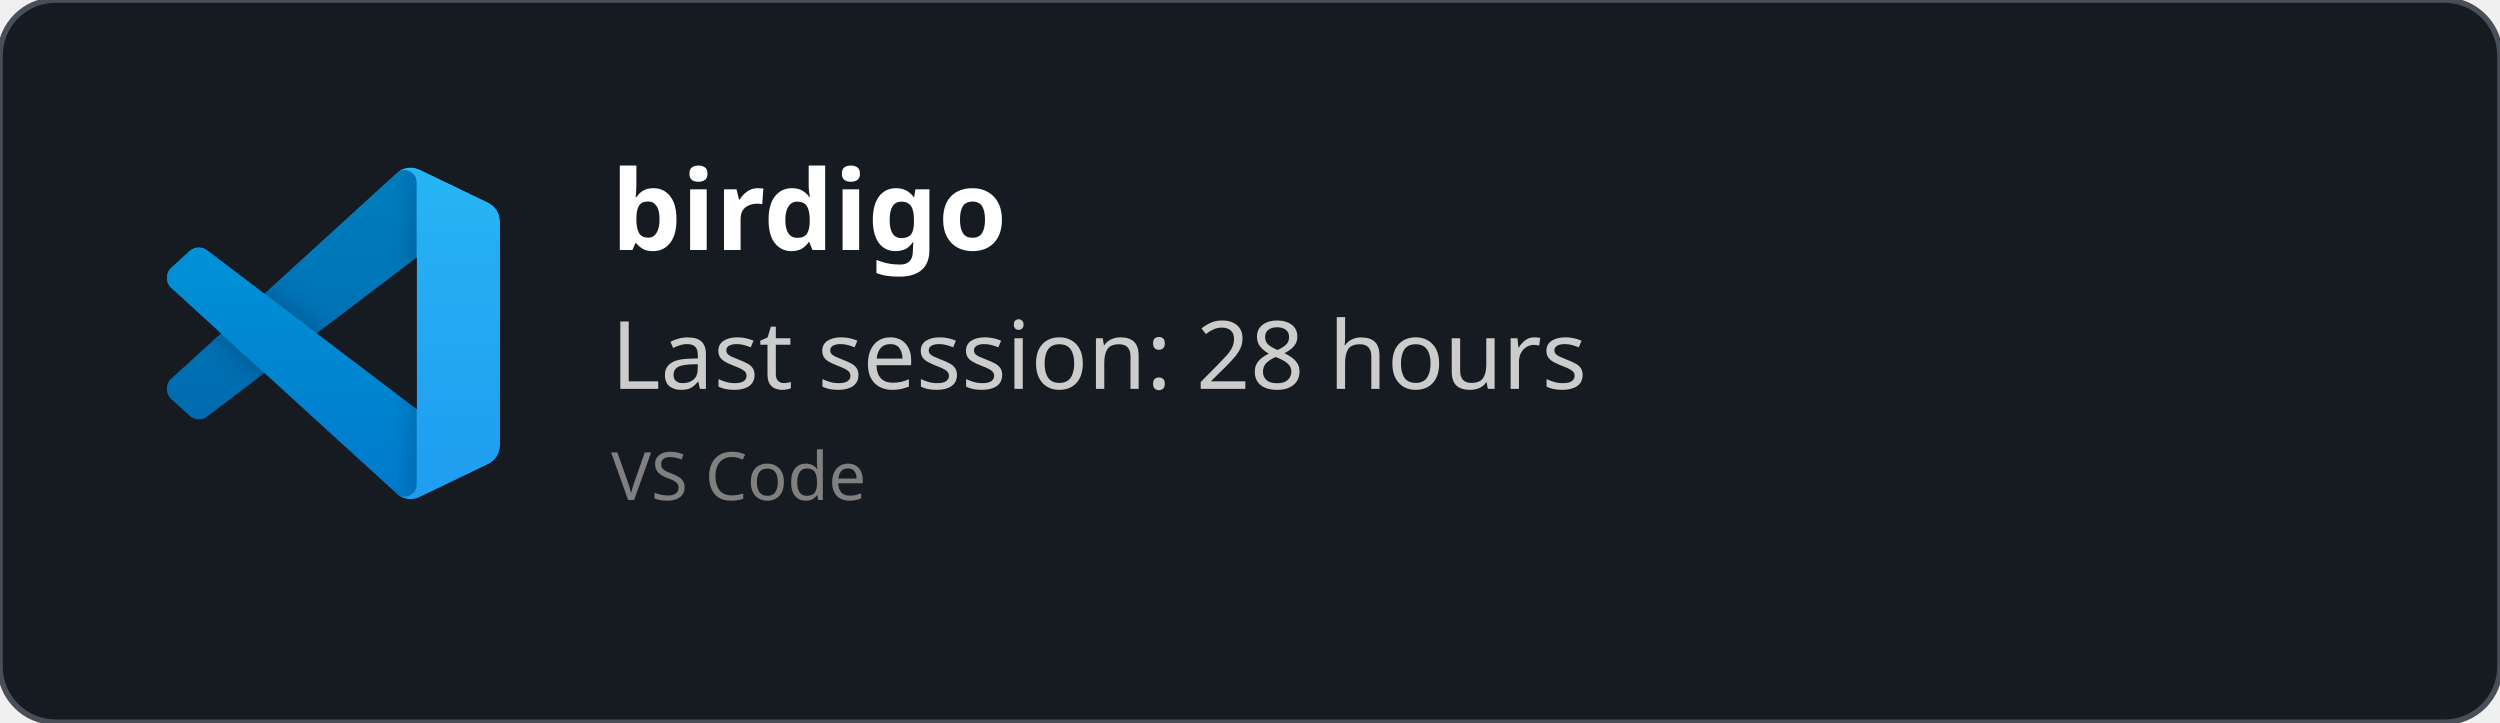
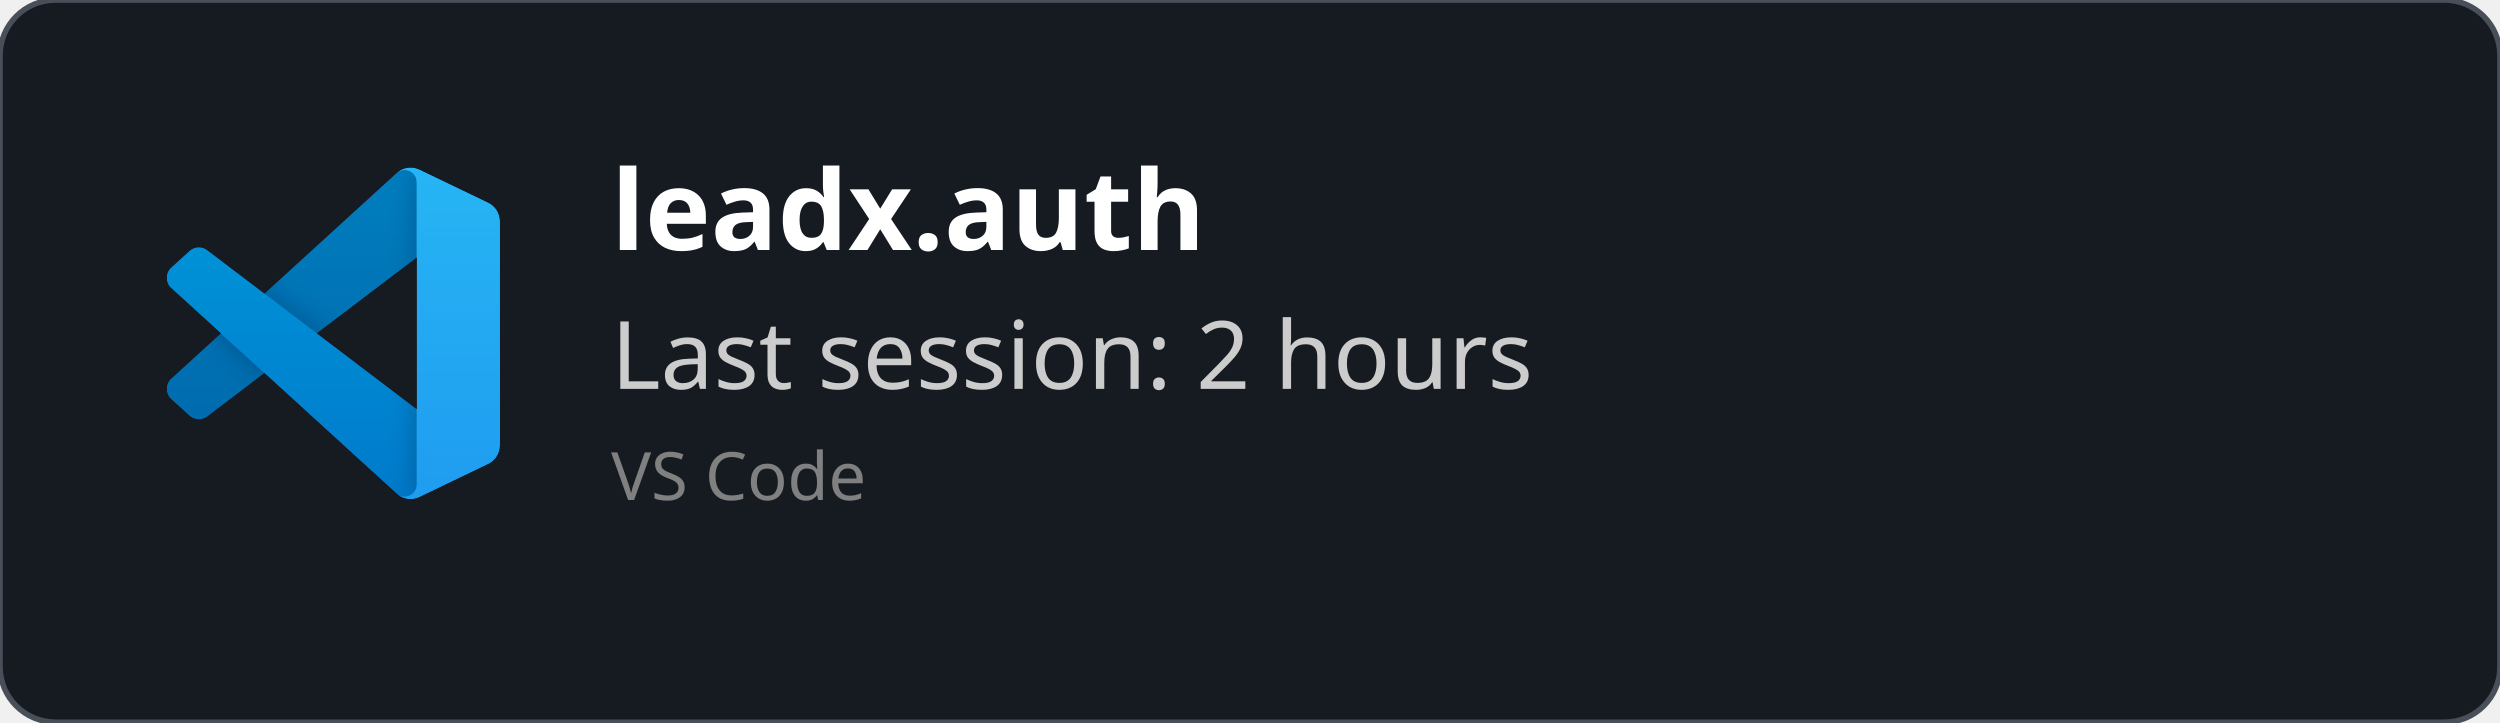
<svg xmlns="http://www.w3.org/2000/svg" width="450" height="130" viewBox="0 0 450 130" fill="none" role="img">
  <style>
    *{
        font-family: 'Segoe UI', Ubuntu, monospace
    }
    </style>
  <defs>
    <clipPath id="horizontalClip" x="20" y="20" width="500" height="200">
      <rect x="90" y="20" width="300" height="50" />
    </clipPath>
  </defs>
  <rect width="450" height="130" fill="rgba(22,27,34)" stroke="#484f58" stroke-width="1" fill-opacity="1" stroke-opacity="1" x="0" y="0" rx="10px" ry="10px">
    </rect>
  <svg width="60" height="60" x="30" y="30" viewBox="0 0 100 100" fill="none" id="vscode">
    <mask id="mask0" mask-type="alpha" maskUnits="userSpaceOnUse" x="0" y="0" width="100" height="100">
      <path fill-rule="evenodd" clip-rule="evenodd" d="M70.912 99.317C72.487 99.931 74.283 99.891 75.873 99.126L96.461 89.22C98.624 88.179 100 85.989 100 83.587V16.413C100 14.011 98.624 11.822 96.461 10.781L75.873 0.874C73.786 -0.13 71.345 0.116 69.513 1.447C69.252 1.637 69.003 1.849 68.769 2.083L29.355 38.041L12.187 25.01C10.589 23.797 8.354 23.896 6.869 25.246L1.363 30.255C-0.453 31.906 -0.455 34.763 1.359 36.417L16.247 50L1.359 63.583C-0.455 65.237 -0.453 68.094 1.363 69.745L6.869 74.754C8.354 76.104 10.589 76.204 12.187 74.99L29.355 61.959L68.769 97.917C69.392 98.541 70.125 99.01 70.912 99.317ZM75.015 27.299L45.109 50L75.015 72.701V27.299Z" fill="white" />
    </mask>
    <g mask="url(#mask0)">
      <path d="M96.461 10.796L75.857 0.876C73.472 -0.273 70.622 0.212 68.75 2.083L1.299 63.583C-0.516 65.237 -0.514 68.094 1.303 69.745L6.813 74.754C8.298 76.104 10.535 76.204 12.134 74.99L93.361 13.37C96.086 11.303 100 13.246 100 16.667V16.427C100 14.027 98.625 11.838 96.461 10.796Z" fill="#0065A9" />
      <g filter="url(#filter0_d)">
        <path d="M96.461 89.204L75.857 99.124C73.472 100.273 70.622 99.788 68.75 97.917L1.299 36.417C-0.516 34.763 -0.514 31.906 1.303 30.255L6.813 25.246C8.298 23.896 10.535 23.796 12.134 25.009L93.361 86.63C96.086 88.697 100 86.754 100 83.333V83.573C100 85.974 98.625 88.162 96.461 89.204Z" fill="#007ACC" />
      </g>
      <g filter="url(#filter1_d)">
        <path d="M75.858 99.126C73.472 100.274 70.622 99.788 68.75 97.917C71.056 100.223 75 98.59 75 95.328V4.672C75 1.41 71.056 -0.223 68.75 2.083C70.622 0.211 73.472 -0.274 75.858 0.874L96.459 10.781C98.623 11.822 100 14.011 100 16.413V83.587C100 85.989 98.623 88.179 96.459 89.22L75.858 99.126Z" fill="#1F9CF0" />
      </g>
      <g style="mix-blend-mode:overlay" opacity="0.25">
        <path fill-rule="evenodd" clip-rule="evenodd" d="M70.851 99.317C72.426 99.931 74.222 99.891 75.812 99.126L96.4 89.22C98.563 88.179 99.939 85.989 99.939 83.587V16.413C99.939 14.011 98.564 11.822 96.4 10.781L75.812 0.874C73.725 -0.13 71.284 0.116 69.453 1.447C69.191 1.637 68.942 1.849 68.708 2.083L29.294 38.041L12.126 25.01C10.528 23.796 8.293 23.896 6.809 25.246L1.302 30.255C-0.513 31.906 -0.515 34.763 1.298 36.417L16.186 50L1.298 63.583C-0.515 65.237 -0.513 68.094 1.302 69.745L6.809 74.754C8.293 76.104 10.528 76.204 12.126 74.99L29.294 61.959L68.708 97.917C69.332 98.54 70.064 99.01 70.851 99.317ZM74.954 27.299L45.048 50L74.954 72.701V27.299Z" fill="url(#paint0_linear)" />
      </g>
    </g>
    <defs>
      <filter id="filter0_d" x="-8.394" y="15.829" width="116.727" height="92.246" filterUnits="userSpaceOnUse" color-interpolation-filters="sRGB">
        <feFlood flood-opacity="0" result="BackgroundImageFix" />
        <feColorMatrix in="SourceAlpha" type="matrix" values="0 0 0 0 0 0 0 0 0 0 0 0 0 0 0 0 0 0 127 0" />
        <feOffset />
        <feGaussianBlur stdDeviation="4.167" />
        <feColorMatrix type="matrix" values="0 0 0 0 0 0 0 0 0 0 0 0 0 0 0 0 0 0 0.25 0" />
        <feBlend mode="overlay" in2="BackgroundImageFix" result="effect1_dropShadow" />
        <feBlend mode="normal" in="SourceGraphic" in2="effect1_dropShadow" result="shape" />
      </filter>
      <filter id="filter1_d" x="60.417" y="-8.076" width="47.917" height="116.151" filterUnits="userSpaceOnUse" color-interpolation-filters="sRGB">
        <feFlood flood-opacity="0" result="BackgroundImageFix" />
        <feColorMatrix in="SourceAlpha" type="matrix" values="0 0 0 0 0 0 0 0 0 0 0 0 0 0 0 0 0 0 127 0" />
        <feOffset />
        <feGaussianBlur stdDeviation="4.167" />
        <feColorMatrix type="matrix" values="0 0 0 0 0 0 0 0 0 0 0 0 0 0 0 0 0 0 0.25 0" />
        <feBlend mode="overlay" in2="BackgroundImageFix" result="effect1_dropShadow" />
        <feBlend mode="normal" in="SourceGraphic" in2="effect1_dropShadow" result="shape" />
      </filter>
      <linearGradient id="paint0_linear" x1="49.939" y1="0.258" x2="49.939" y2="99.742" gradientUnits="userSpaceOnUse">
        <stop stop-color="white" />
        <stop offset="1" stop-color="white" stop-opacity="0" />
      </linearGradient>
    </defs>
  </svg>
  <text x="110" y="45" font-size="20" clip-path="url(#horizontalClip)" font-weight="bold" font-family="Ubuntu" fill="white">
-     birdigo
+     leadx.auth
    </text>
  <text x="110" y="70" font-size="17px" font-family="Ubuntu" fill="#ccc">
-     Last session: 28 hours
+     Last session: 2 hours
    </text>
  <text x="110" y="90" font-size="12px" font-family="Ubuntu" fill="grey">
    VS Code
    </text>
</svg>
